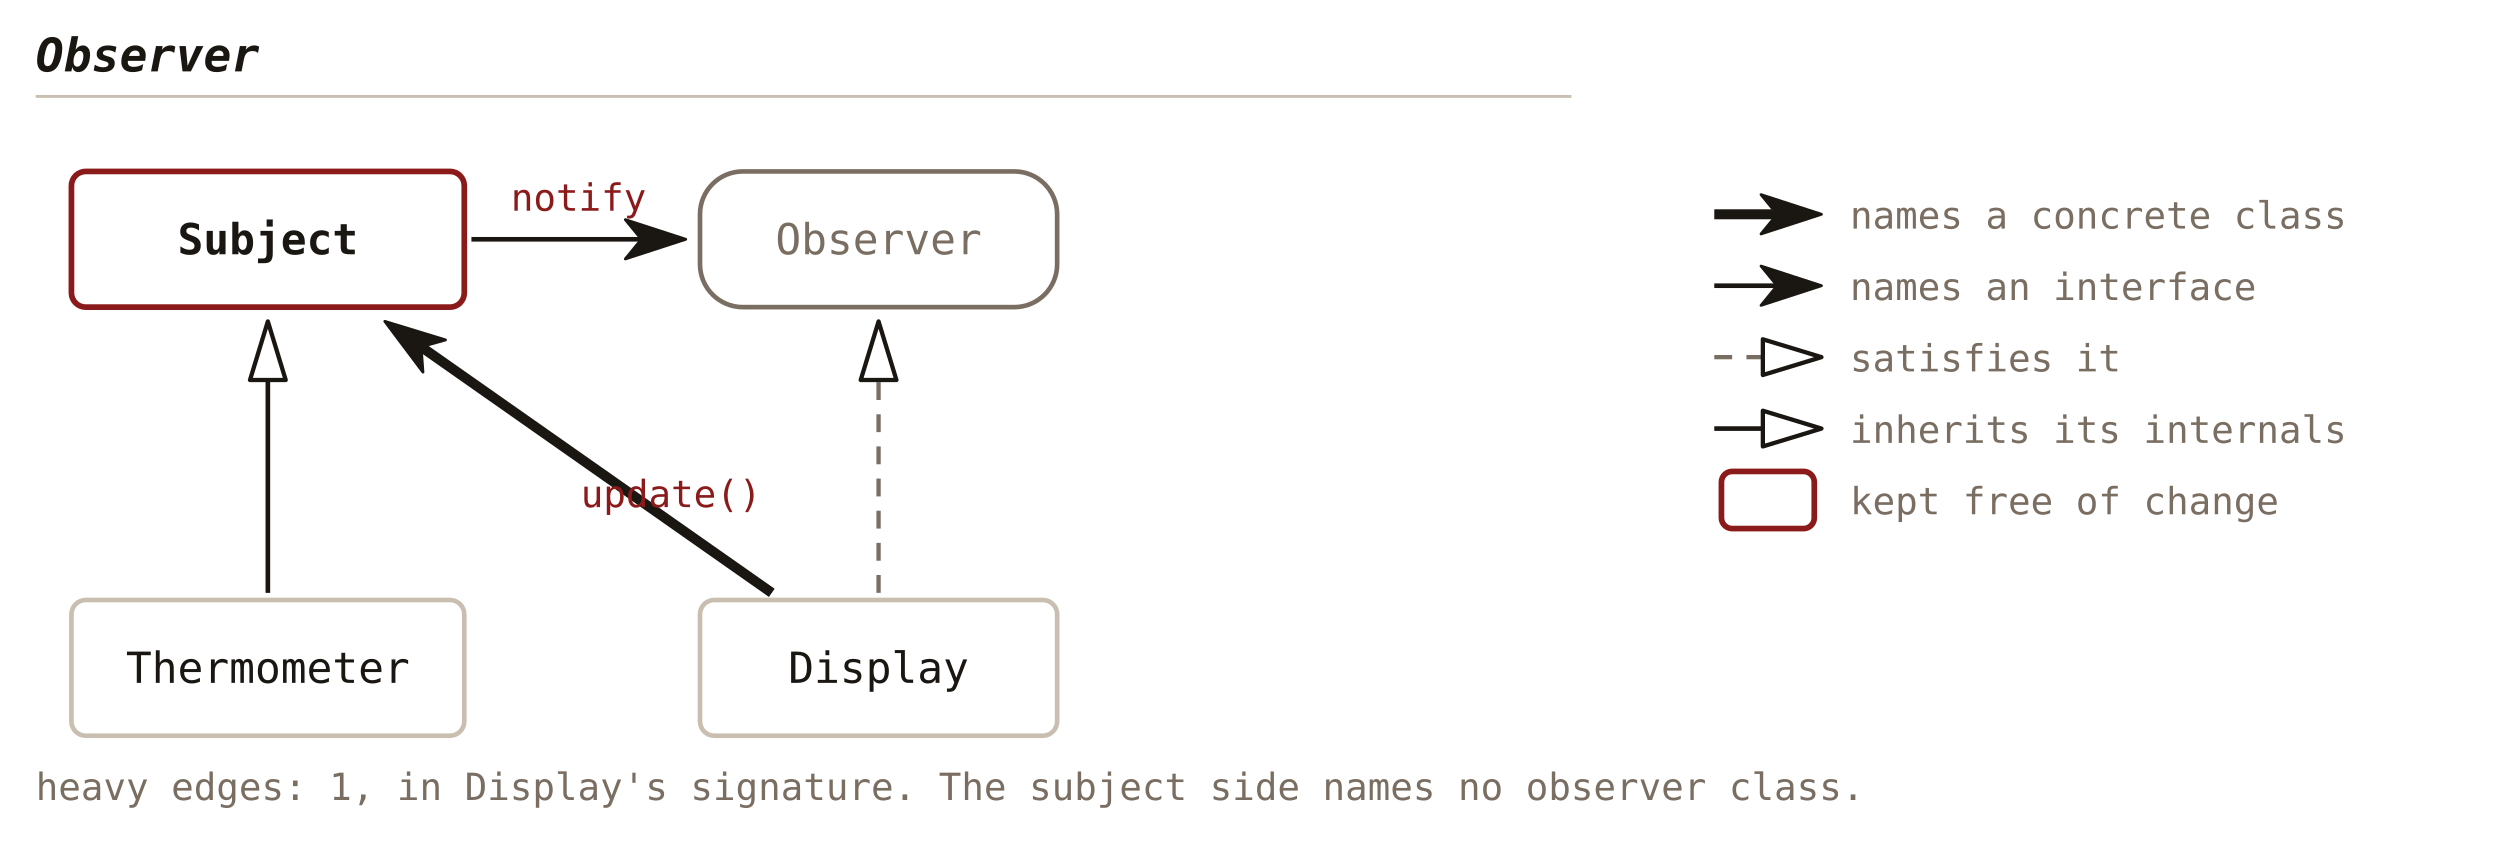
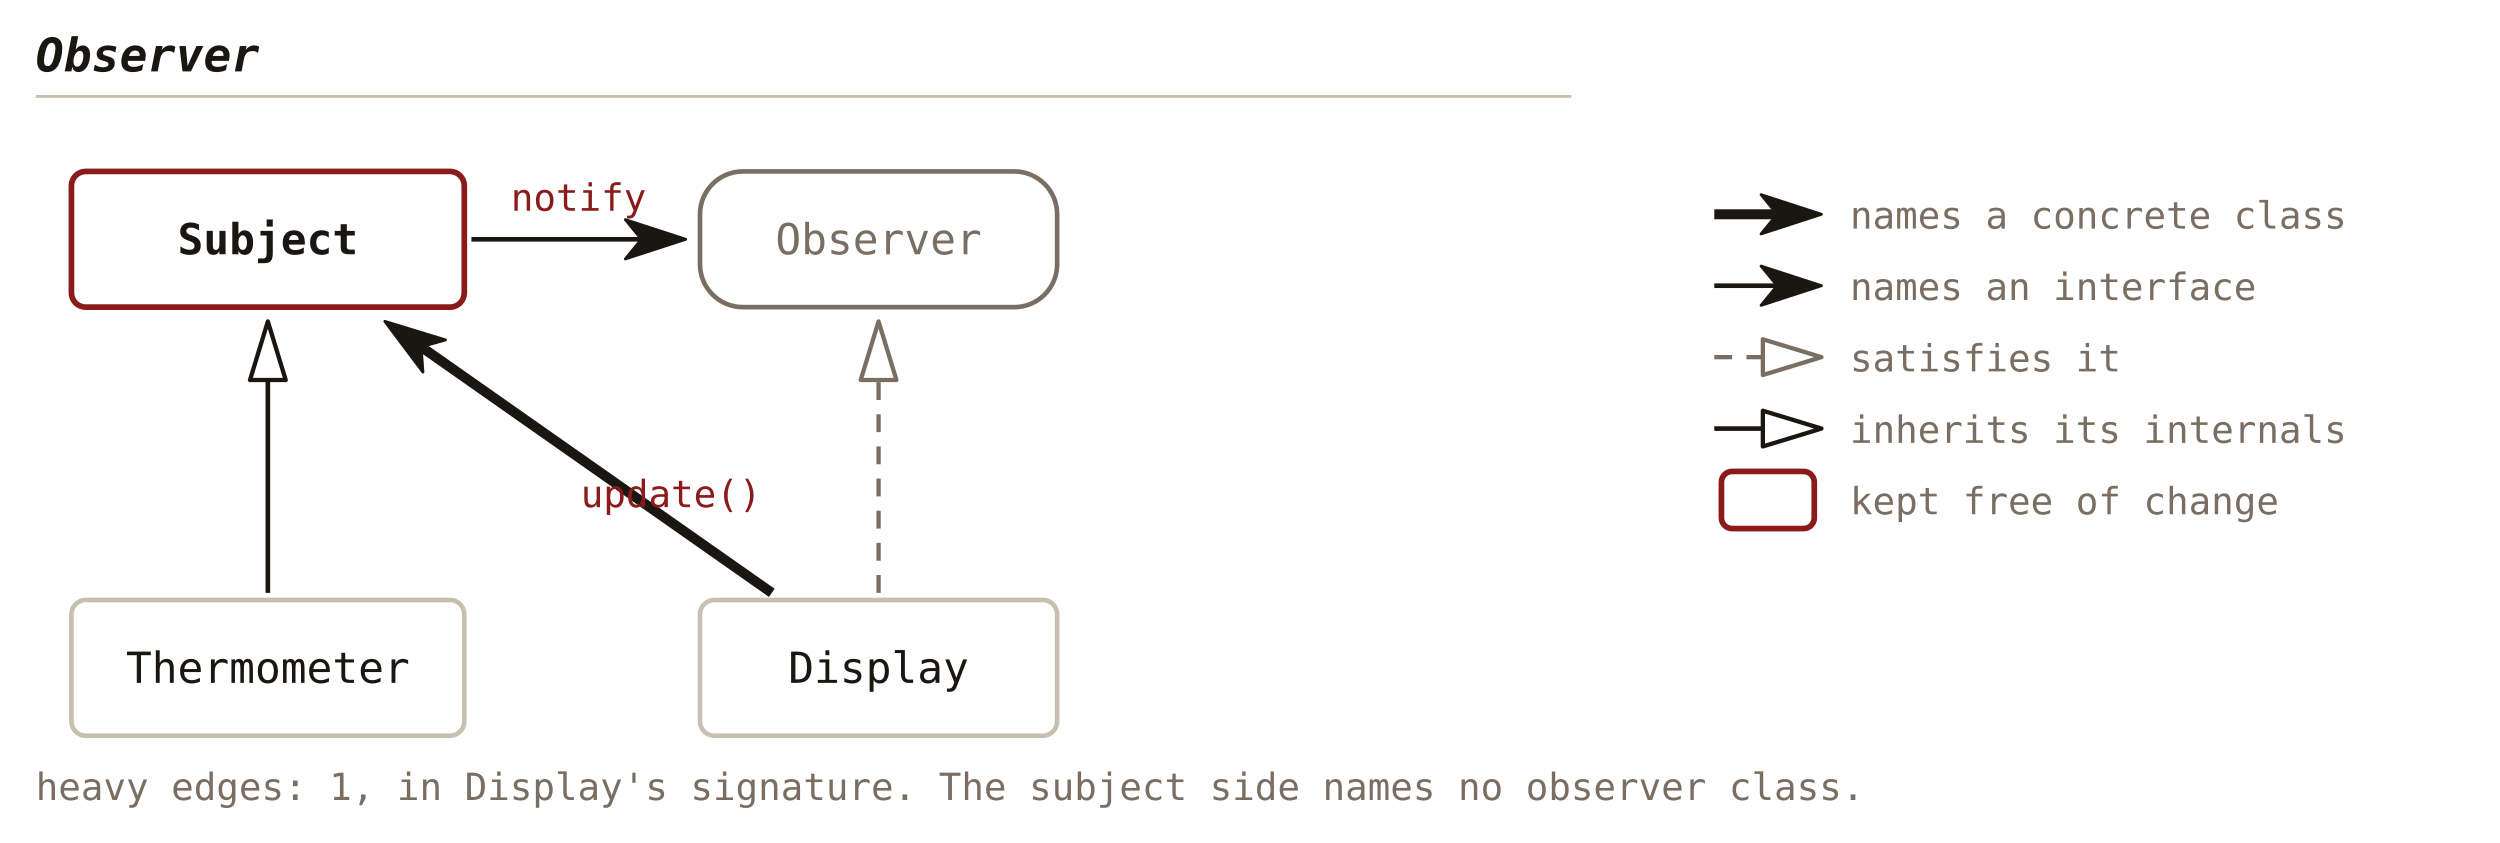
<svg xmlns="http://www.w3.org/2000/svg" viewBox="0 0 700 236" font-family="'JetBrains Mono', Consolas, monospace">
  <defs>
    <marker id="c30-solid" viewBox="0 0 18 12" refX="5" refY="6" markerWidth="18" markerHeight="12" orient="auto" markerUnits="userSpaceOnUse">
      <path d="M0.5,0.5 L17.4,6 L0.5,11.5 L5,6 Z" fill="#1a1612" stroke="#1a1612" stroke-width="0.8" stroke-linejoin="round" />
    </marker>
    <marker id="c30-hollow" viewBox="0 0 18 12" refX="1" refY="6" markerWidth="18" markerHeight="12" orient="auto" markerUnits="userSpaceOnUse">
      <path d="M1,1 L17.4,6 L1,11 Z" fill="none" stroke="#1a1612" stroke-width="1.2" stroke-linejoin="round" />
+     </marker>
+     <marker id="c30-hollow-muted" viewBox="0 0 18 12" refX="1" refY="6" markerWidth="18" markerHeight="12" orient="auto" markerUnits="userSpaceOnUse">
+       <path d="M1,1 L17.4,6 L1,11 Z" fill="none" stroke="#7a6e62" stroke-width="1.2" stroke-linejoin="round" />
    </marker>
  </defs>
  <text x="10" y="20" font-size="13" font-weight="bold" font-style="italic" fill="#1a1612" text-anchor="start">Observer</text>
  <line x1="10" y1="27" x2="440" y2="27" stroke="#c8bfb0" stroke-width="0.8" />
  <rect x="20" y="48" width="110" height="38" fill="none" stroke="#8b1a1a" stroke-width="1.6" rx="4" />
  <text x="75.0" y="71.2" font-size="12" font-weight="bold" fill="#1a1612" text-anchor="middle">Subject</text>
  <rect x="196" y="48" width="100" height="38" fill="none" stroke="#7a6e62" stroke-width="1.3" rx="12" />
  <text x="246.0" y="71.2" font-size="12" fill="#7a6e62" text-anchor="middle">Observer</text>
  <rect x="20" y="168" width="110" height="38" fill="none" stroke="#c8bfb0" stroke-width="1.3" rx="4" />
  <text x="75.0" y="191.2" font-size="12" fill="#1a1612" text-anchor="middle">Thermometer</text>
  <rect x="196" y="168" width="100" height="38" fill="none" stroke="#c8bfb0" stroke-width="1.3" rx="4" />
  <text x="246.0" y="191.2" font-size="12" fill="#1a1612" text-anchor="middle">Display</text>
  <line x1="132.0" y1="67.0" x2="179.6" y2="67.0" stroke="#1a1612" stroke-width="1.3" marker-end="url(#c30-solid)" />
  <text x="162.0" y="59.0" font-size="10.5" fill="#8b1a1a" text-anchor="middle">notify</text>
  <line x1="75.0" y1="166.0" x2="75.0" y2="106.4" stroke="#1a1612" stroke-width="1.3" marker-end="url(#c30-hollow)" />
-   <line x1="246.0" y1="166.0" x2="246.0" y2="106.4" stroke="#7a6e62" stroke-width="1.2" stroke-dasharray="5,4" marker-end="url(#c30-hollow)" />
+   <line x1="246.0" y1="166.0" x2="246.0" y2="106.4" stroke="#7a6e62" stroke-width="1.2" stroke-dasharray="5,4" marker-end="url(#c30-hollow-muted)" />
  <line x1="216.1" y1="166.0" x2="117.9" y2="97.1" stroke="#1a1612" stroke-width="2.8" marker-end="url(#c30-solid)" />
  <text x="187.9" y="142.0" font-size="10.5" fill="#8b1a1a" text-anchor="middle">update()</text>
  <text x="10" y="224" font-size="10.5" fill="#7a6e62" text-anchor="start">heavy edges: 1, in Display's signature. The subject side names no observer class.</text>
  <line x1="480" y1="60" x2="497.6" y2="60" stroke="#1a1612" stroke-width="2.8" marker-end="url(#c30-solid)" />
  <text x="518" y="64" font-size="10.5" fill="#7a6e62" text-anchor="start">names a concrete class</text>
  <line x1="480" y1="80" x2="497.6" y2="80" stroke="#1a1612" stroke-width="1.3" marker-end="url(#c30-solid)" />
  <text x="518" y="84" font-size="10.5" fill="#7a6e62" text-anchor="start">names an interface</text>
-   <line x1="480" y1="100" x2="493.6" y2="100" stroke="#7a6e62" stroke-width="1.2" stroke-dasharray="5,4" marker-end="url(#c30-hollow)" />
+   <line x1="480" y1="100" x2="493.6" y2="100" stroke="#7a6e62" stroke-width="1.2" stroke-dasharray="5,4" marker-end="url(#c30-hollow-muted)" />
  <text x="518" y="104" font-size="10.5" fill="#7a6e62" text-anchor="start">satisfies it</text>
  <line x1="480" y1="120" x2="493.6" y2="120" stroke="#1a1612" stroke-width="1.3" marker-end="url(#c30-hollow)" />
  <text x="518" y="124" font-size="10.5" fill="#7a6e62" text-anchor="start">inherits its internals</text>
  <rect x="482" y="132" width="26" height="16" fill="none" stroke="#8b1a1a" stroke-width="1.6" rx="3" />
  <text x="518" y="144" font-size="10.5" fill="#7a6e62" text-anchor="start">kept free of change</text>
</svg>
